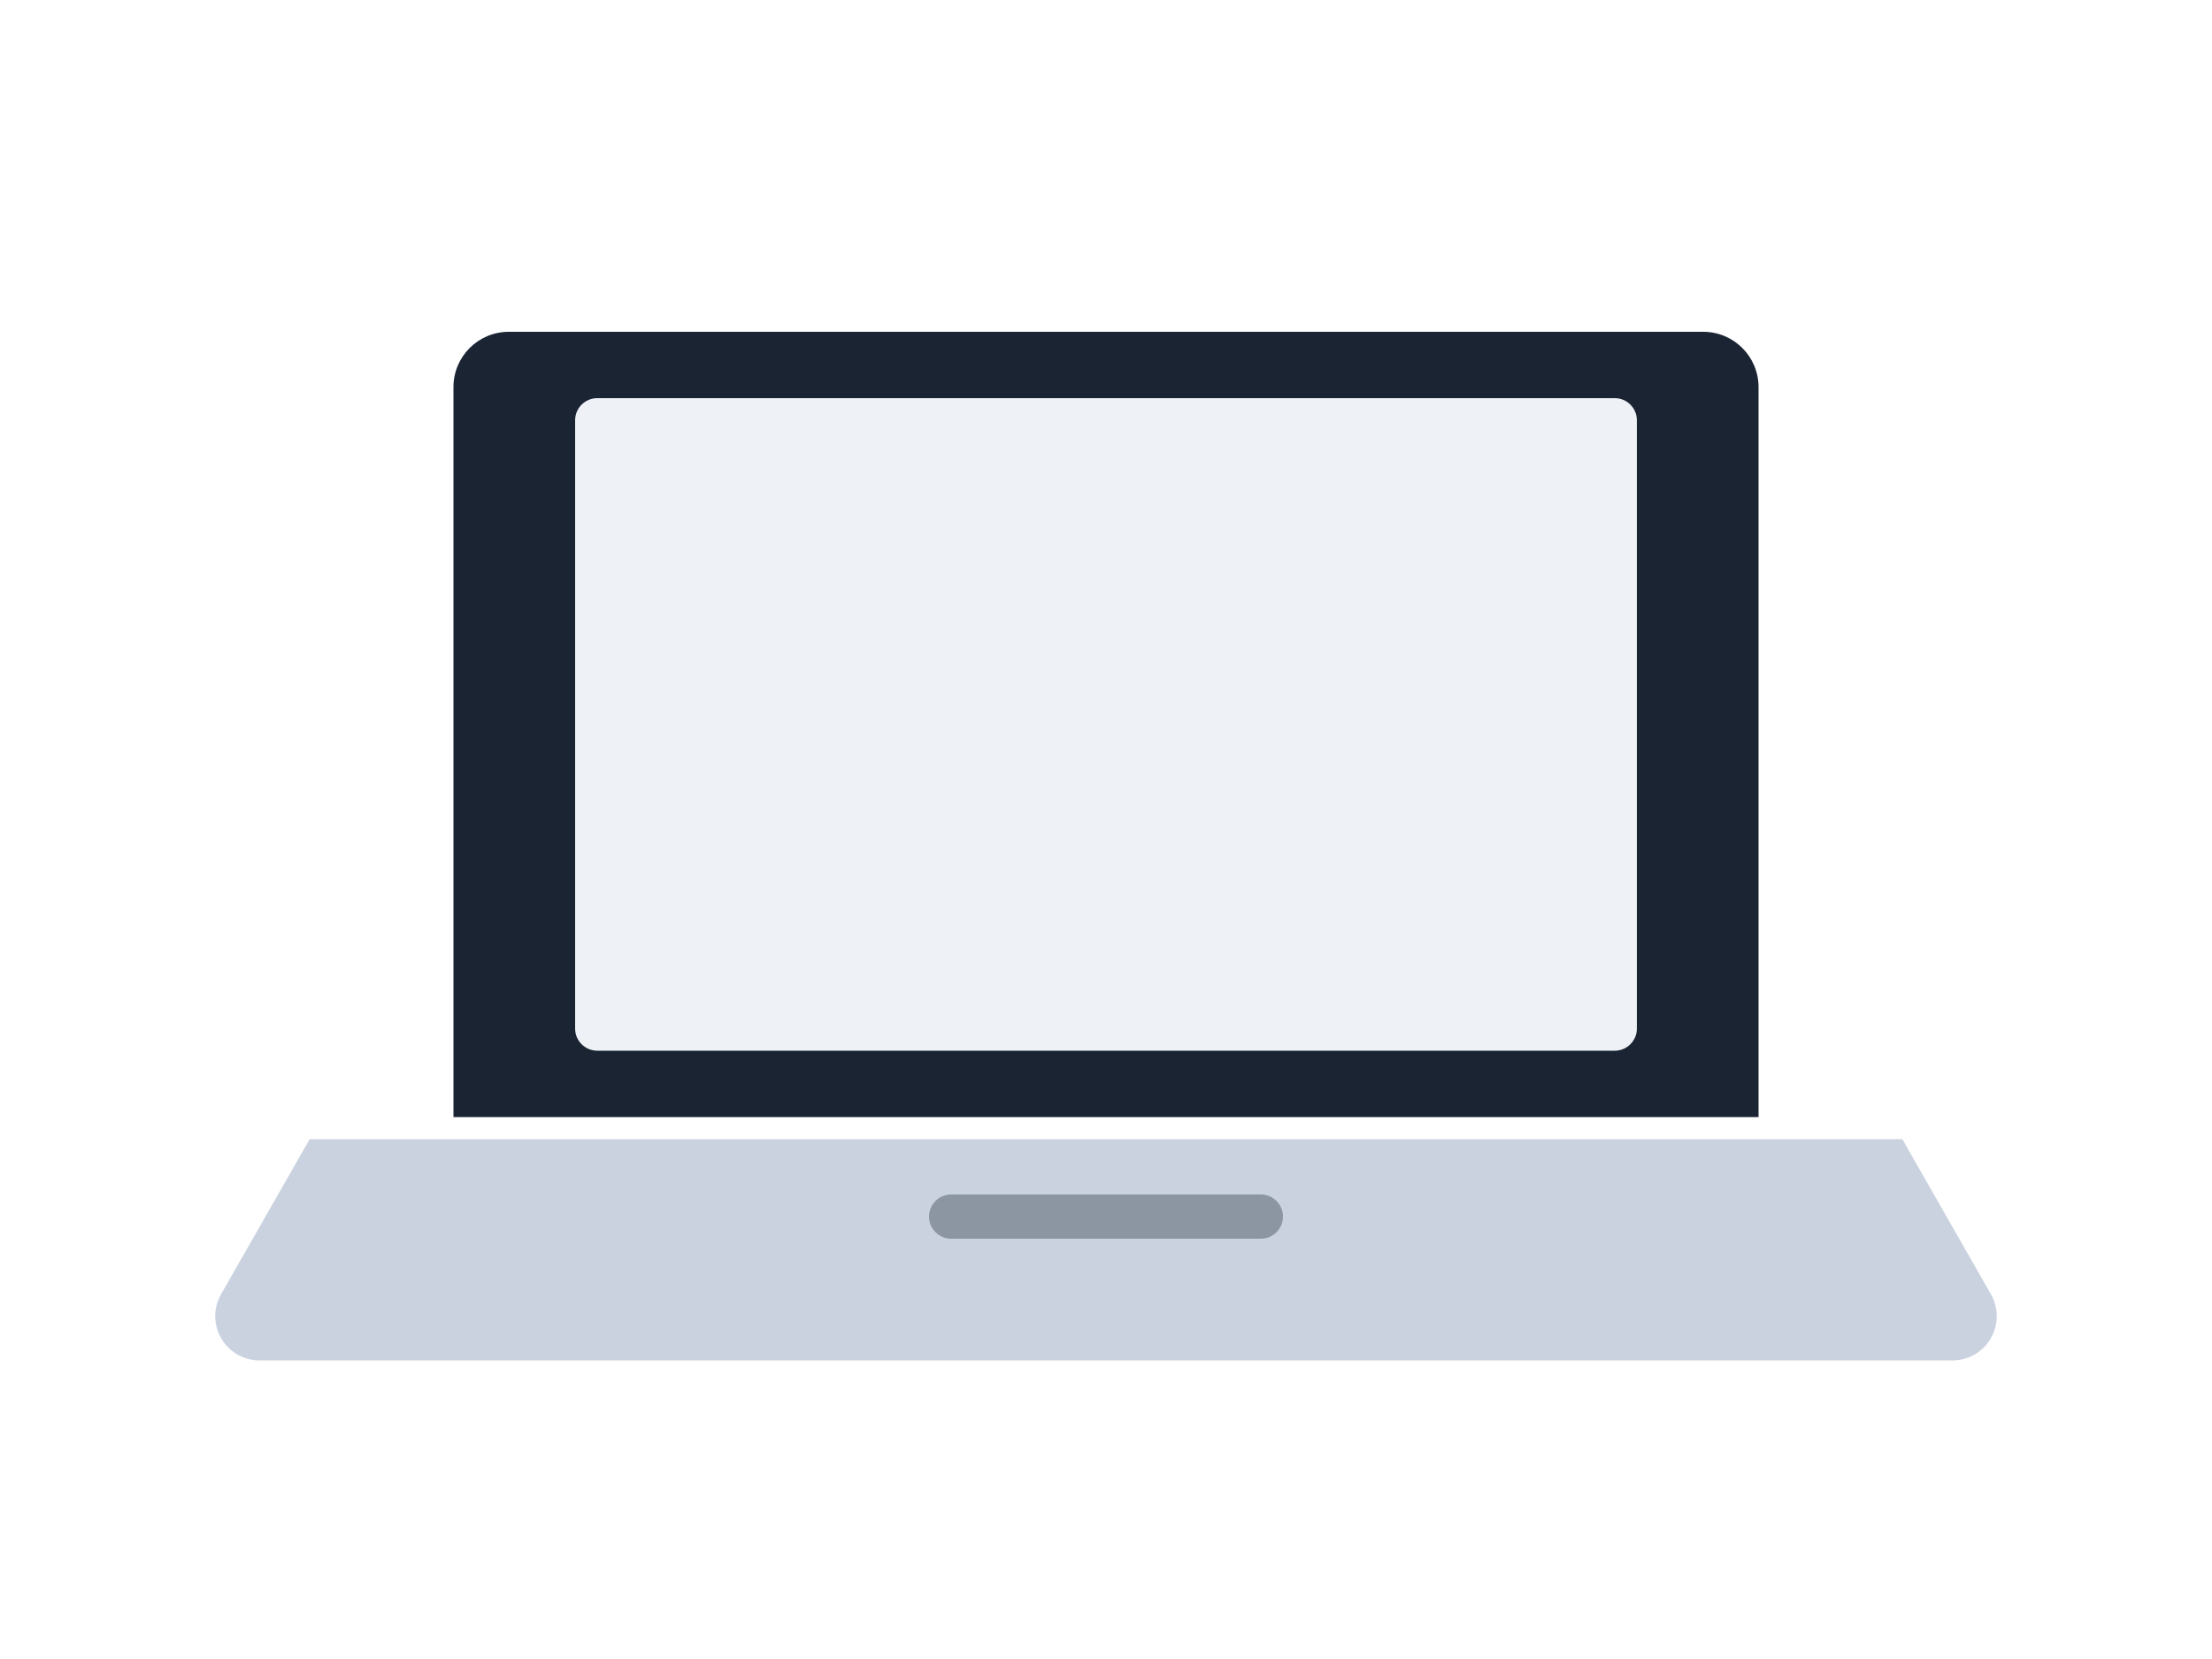
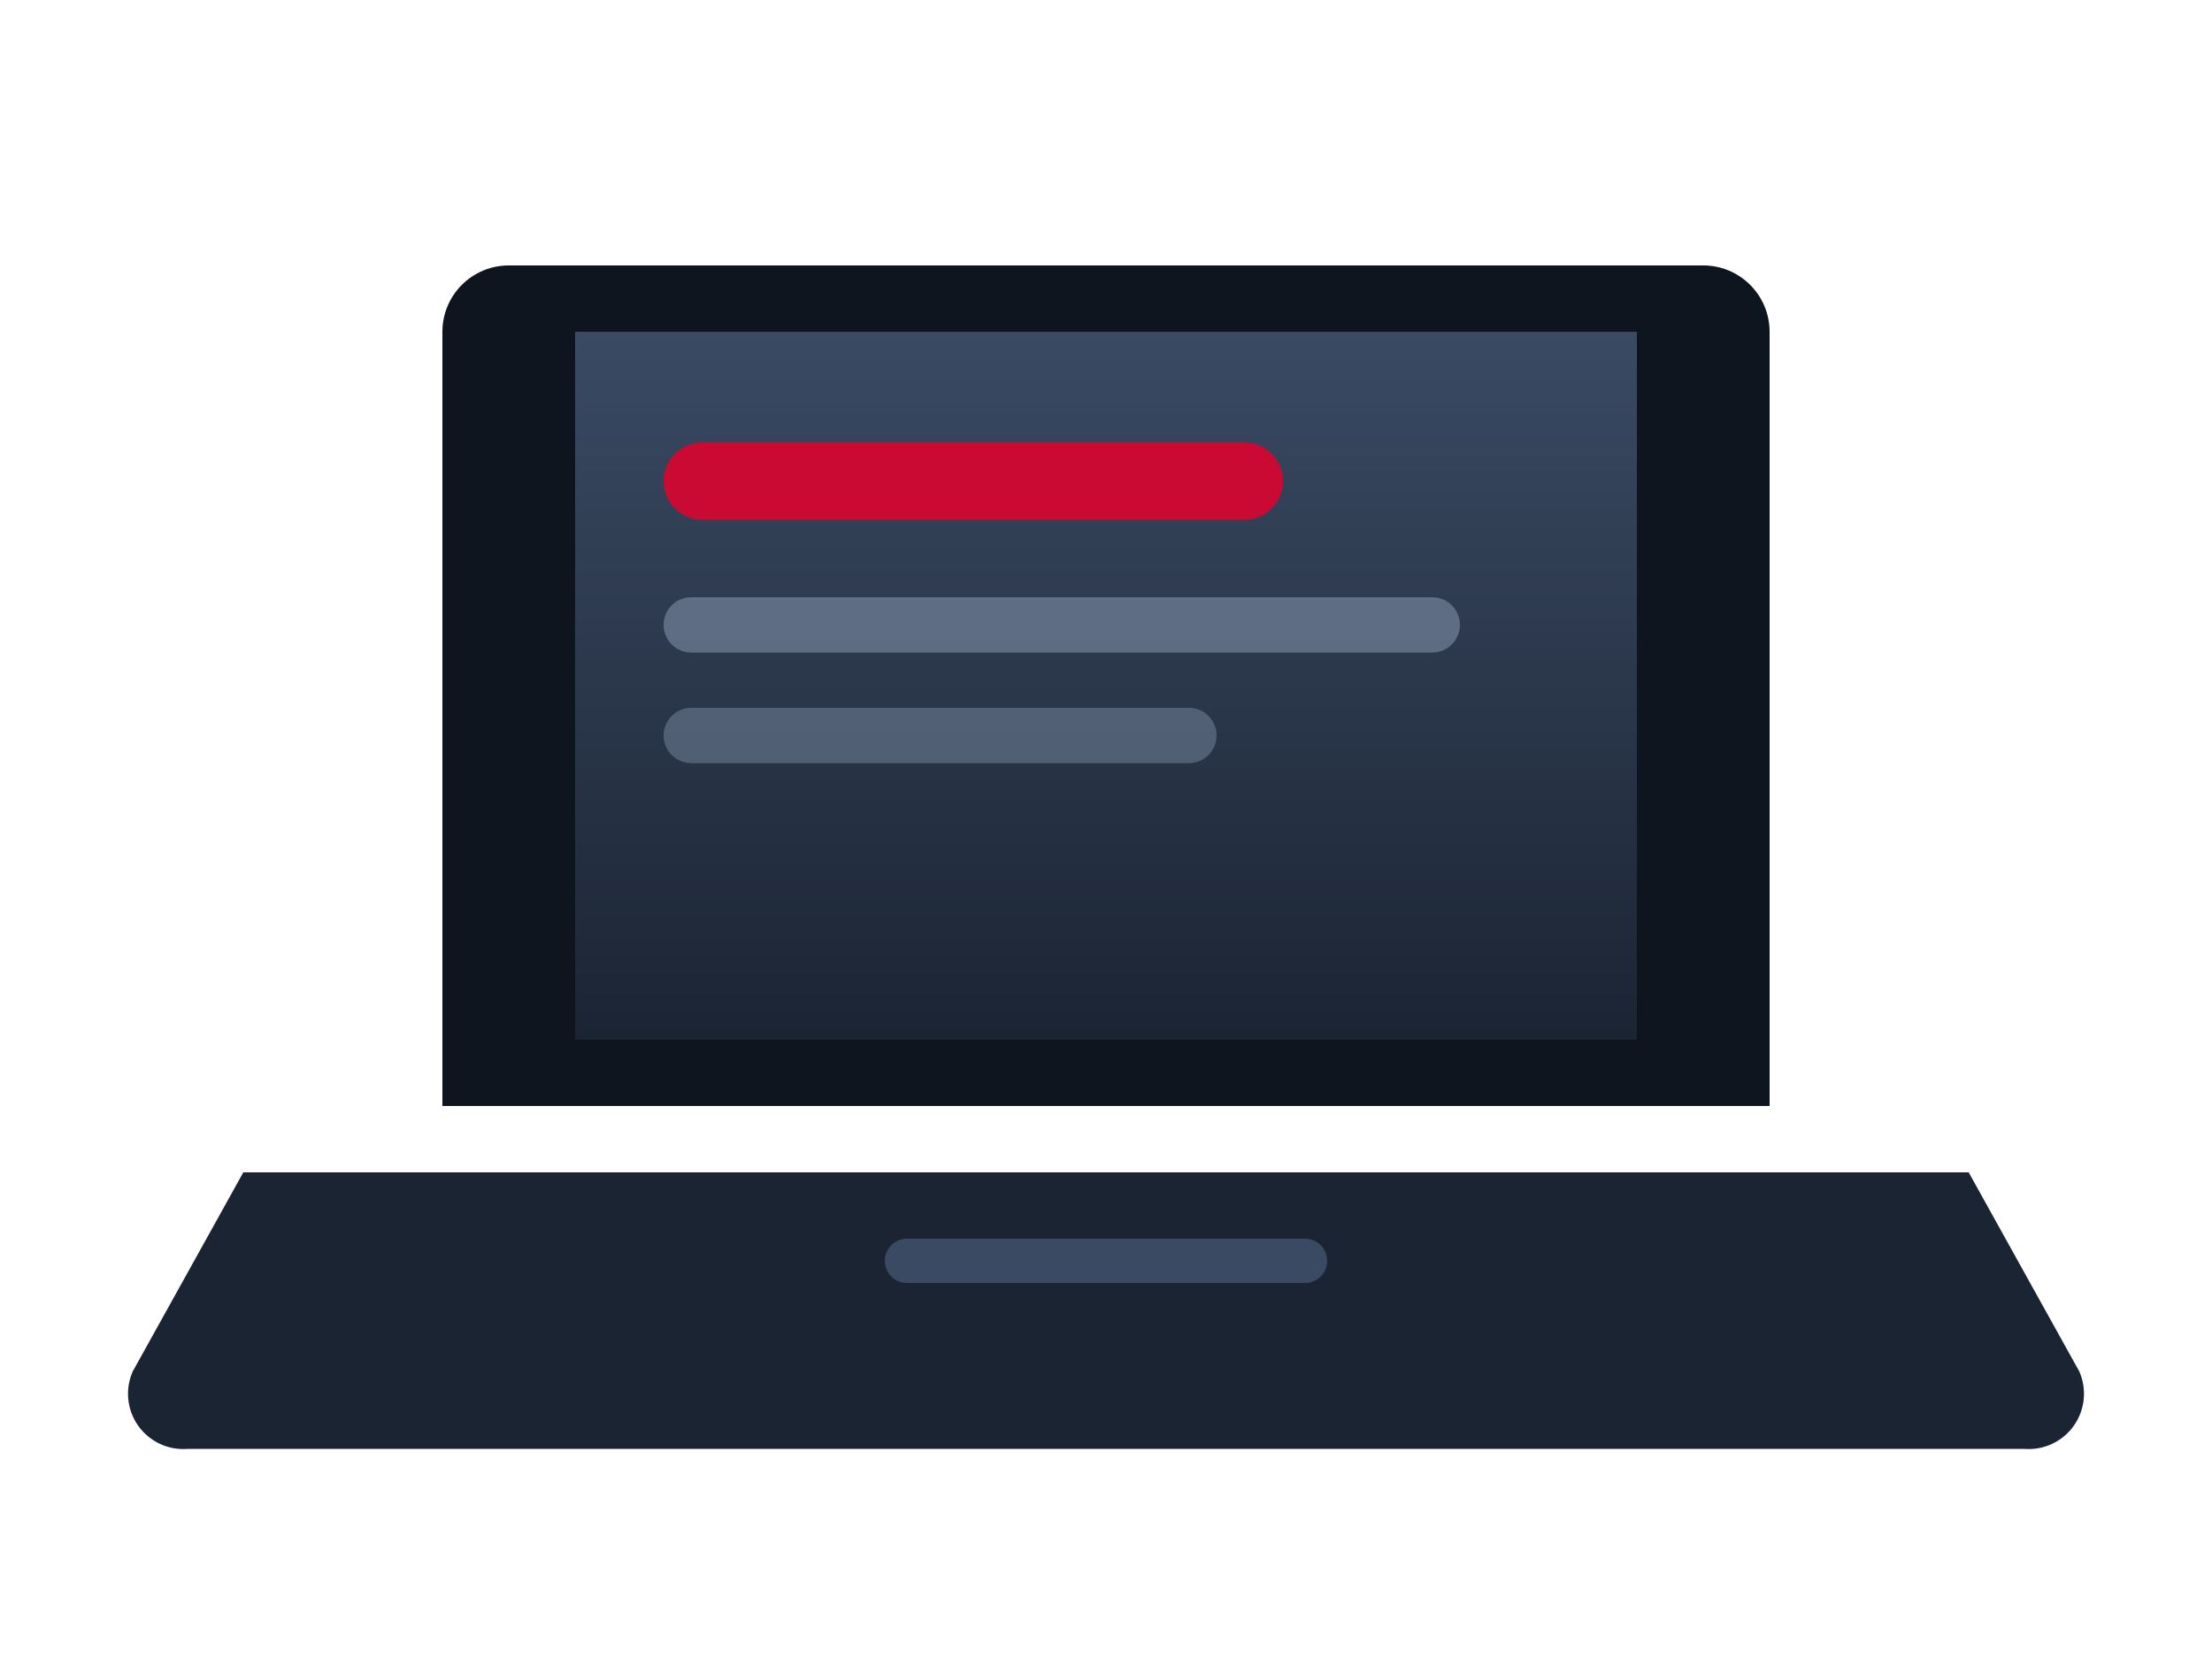
<svg xmlns="http://www.w3.org/2000/svg" viewBox="0 0 200 150">
-   <path d="M46 30 h108 a5 5 0 0 1 5 5 v66 h-118 v-66 a5 5 0 0 1 5-5z" fill="#1b2433" />
-   <rect x="52" y="36" width="96" height="59" rx="2" fill="#eef2f7" />
-   <path d="M28 103 h144 l8 14 a4 4 0 0 1-3.6 6 H23.6 A4 4 0 0 1 20 117 Z" fill="#c9d2de" />
-   <rect x="84" y="108" width="32" height="4" rx="2" fill="#1b2433" opacity=".35" />
+   <defs>
+     <linearGradient id="lpscreen" x1="0" y1="0" x2="0" y2="1">
+       <stop offset="0" stop-color="#3a4a63" />
+       <stop offset="1" stop-color="#1b2433" />
+     </linearGradient>
+   </defs>
+   <path d="M46 24h108a6 6 0 0 1 6 6v70H40V30a6 6 0 0 1 6-6Z" fill="#0f151f" />
+   <rect x="52" y="30" width="96" height="64" fill="url(#lpscreen)" />
+   <rect x="60" y="40" width="56" height="7" rx="3.5" fill="#e4002b" opacity=".85" />
+   <rect x="60" y="54" width="72" height="5" rx="2.5" fill="#8fa0b8" opacity=".5" />
+   <rect x="60" y="64" width="50" height="5" rx="2.5" fill="#8fa0b8" opacity=".4" />
+   <path d="M22 106h156l10 18a5 5 0 0 1-5 7H17a5 5 0 0 1-5-7l10-18Z" fill="#1b2433" />
+   <rect x="80" y="112" width="40" height="4" rx="2" fill="#3a4a63" />
</svg>
